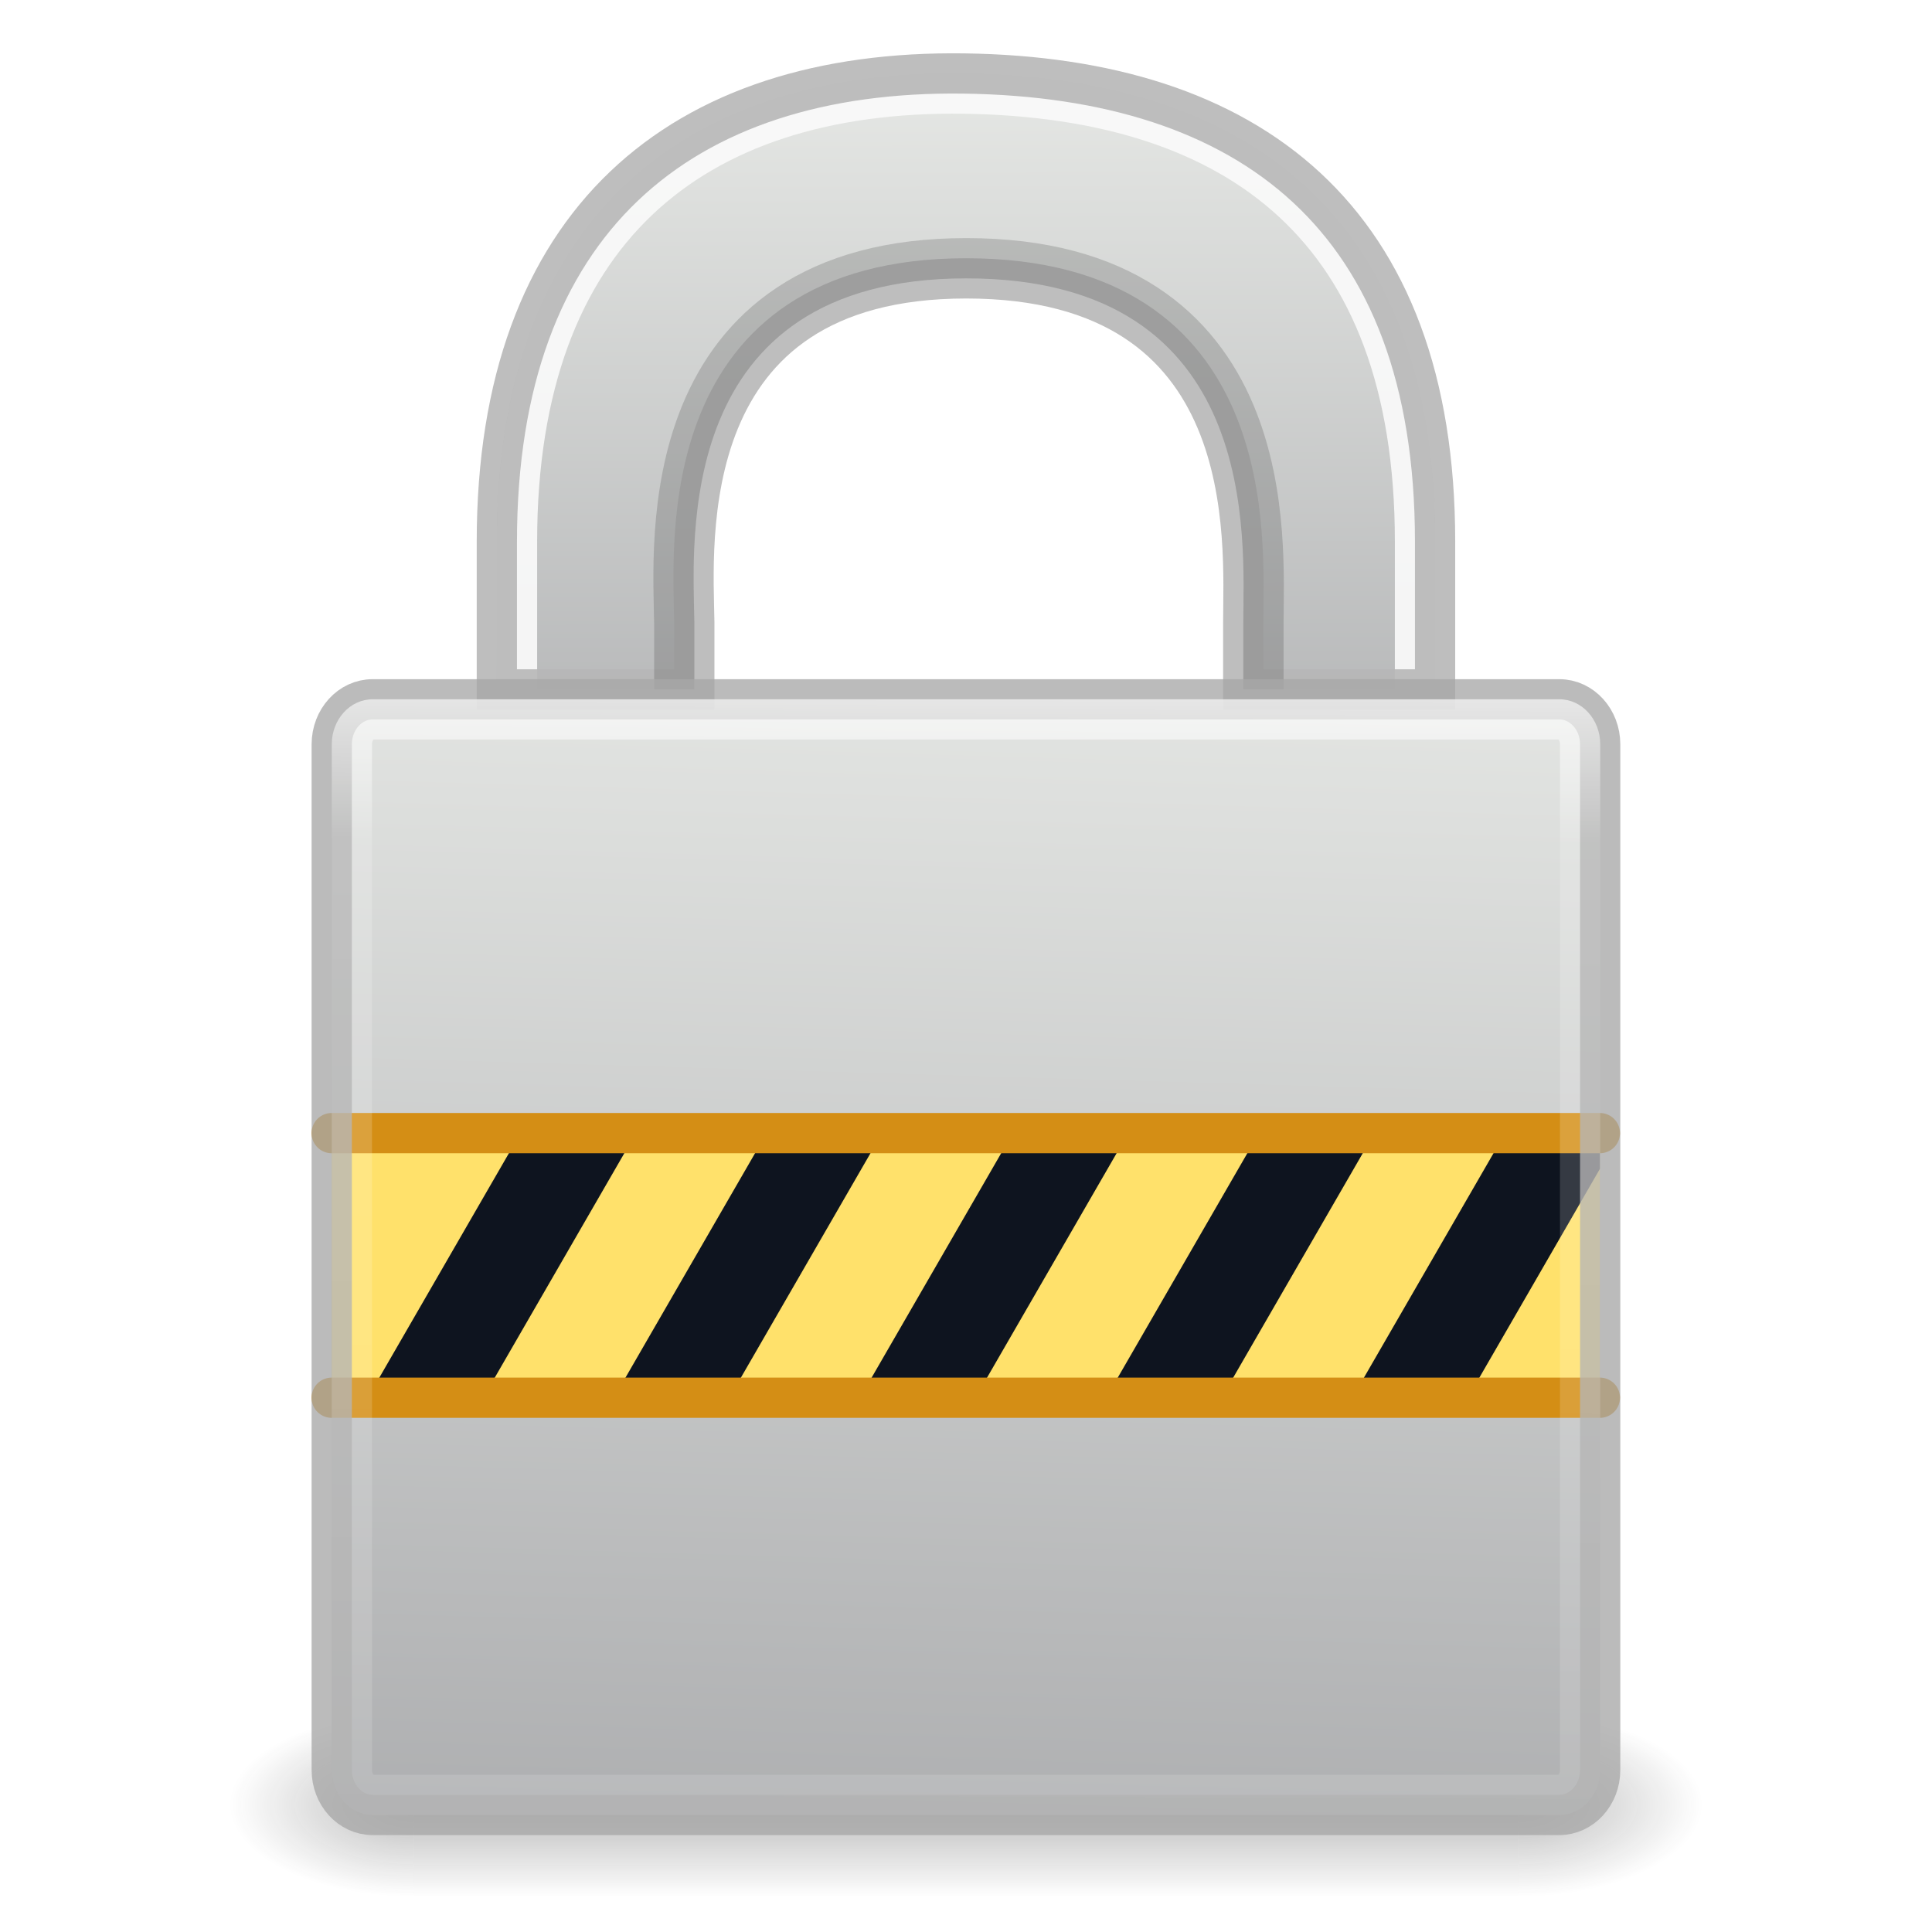
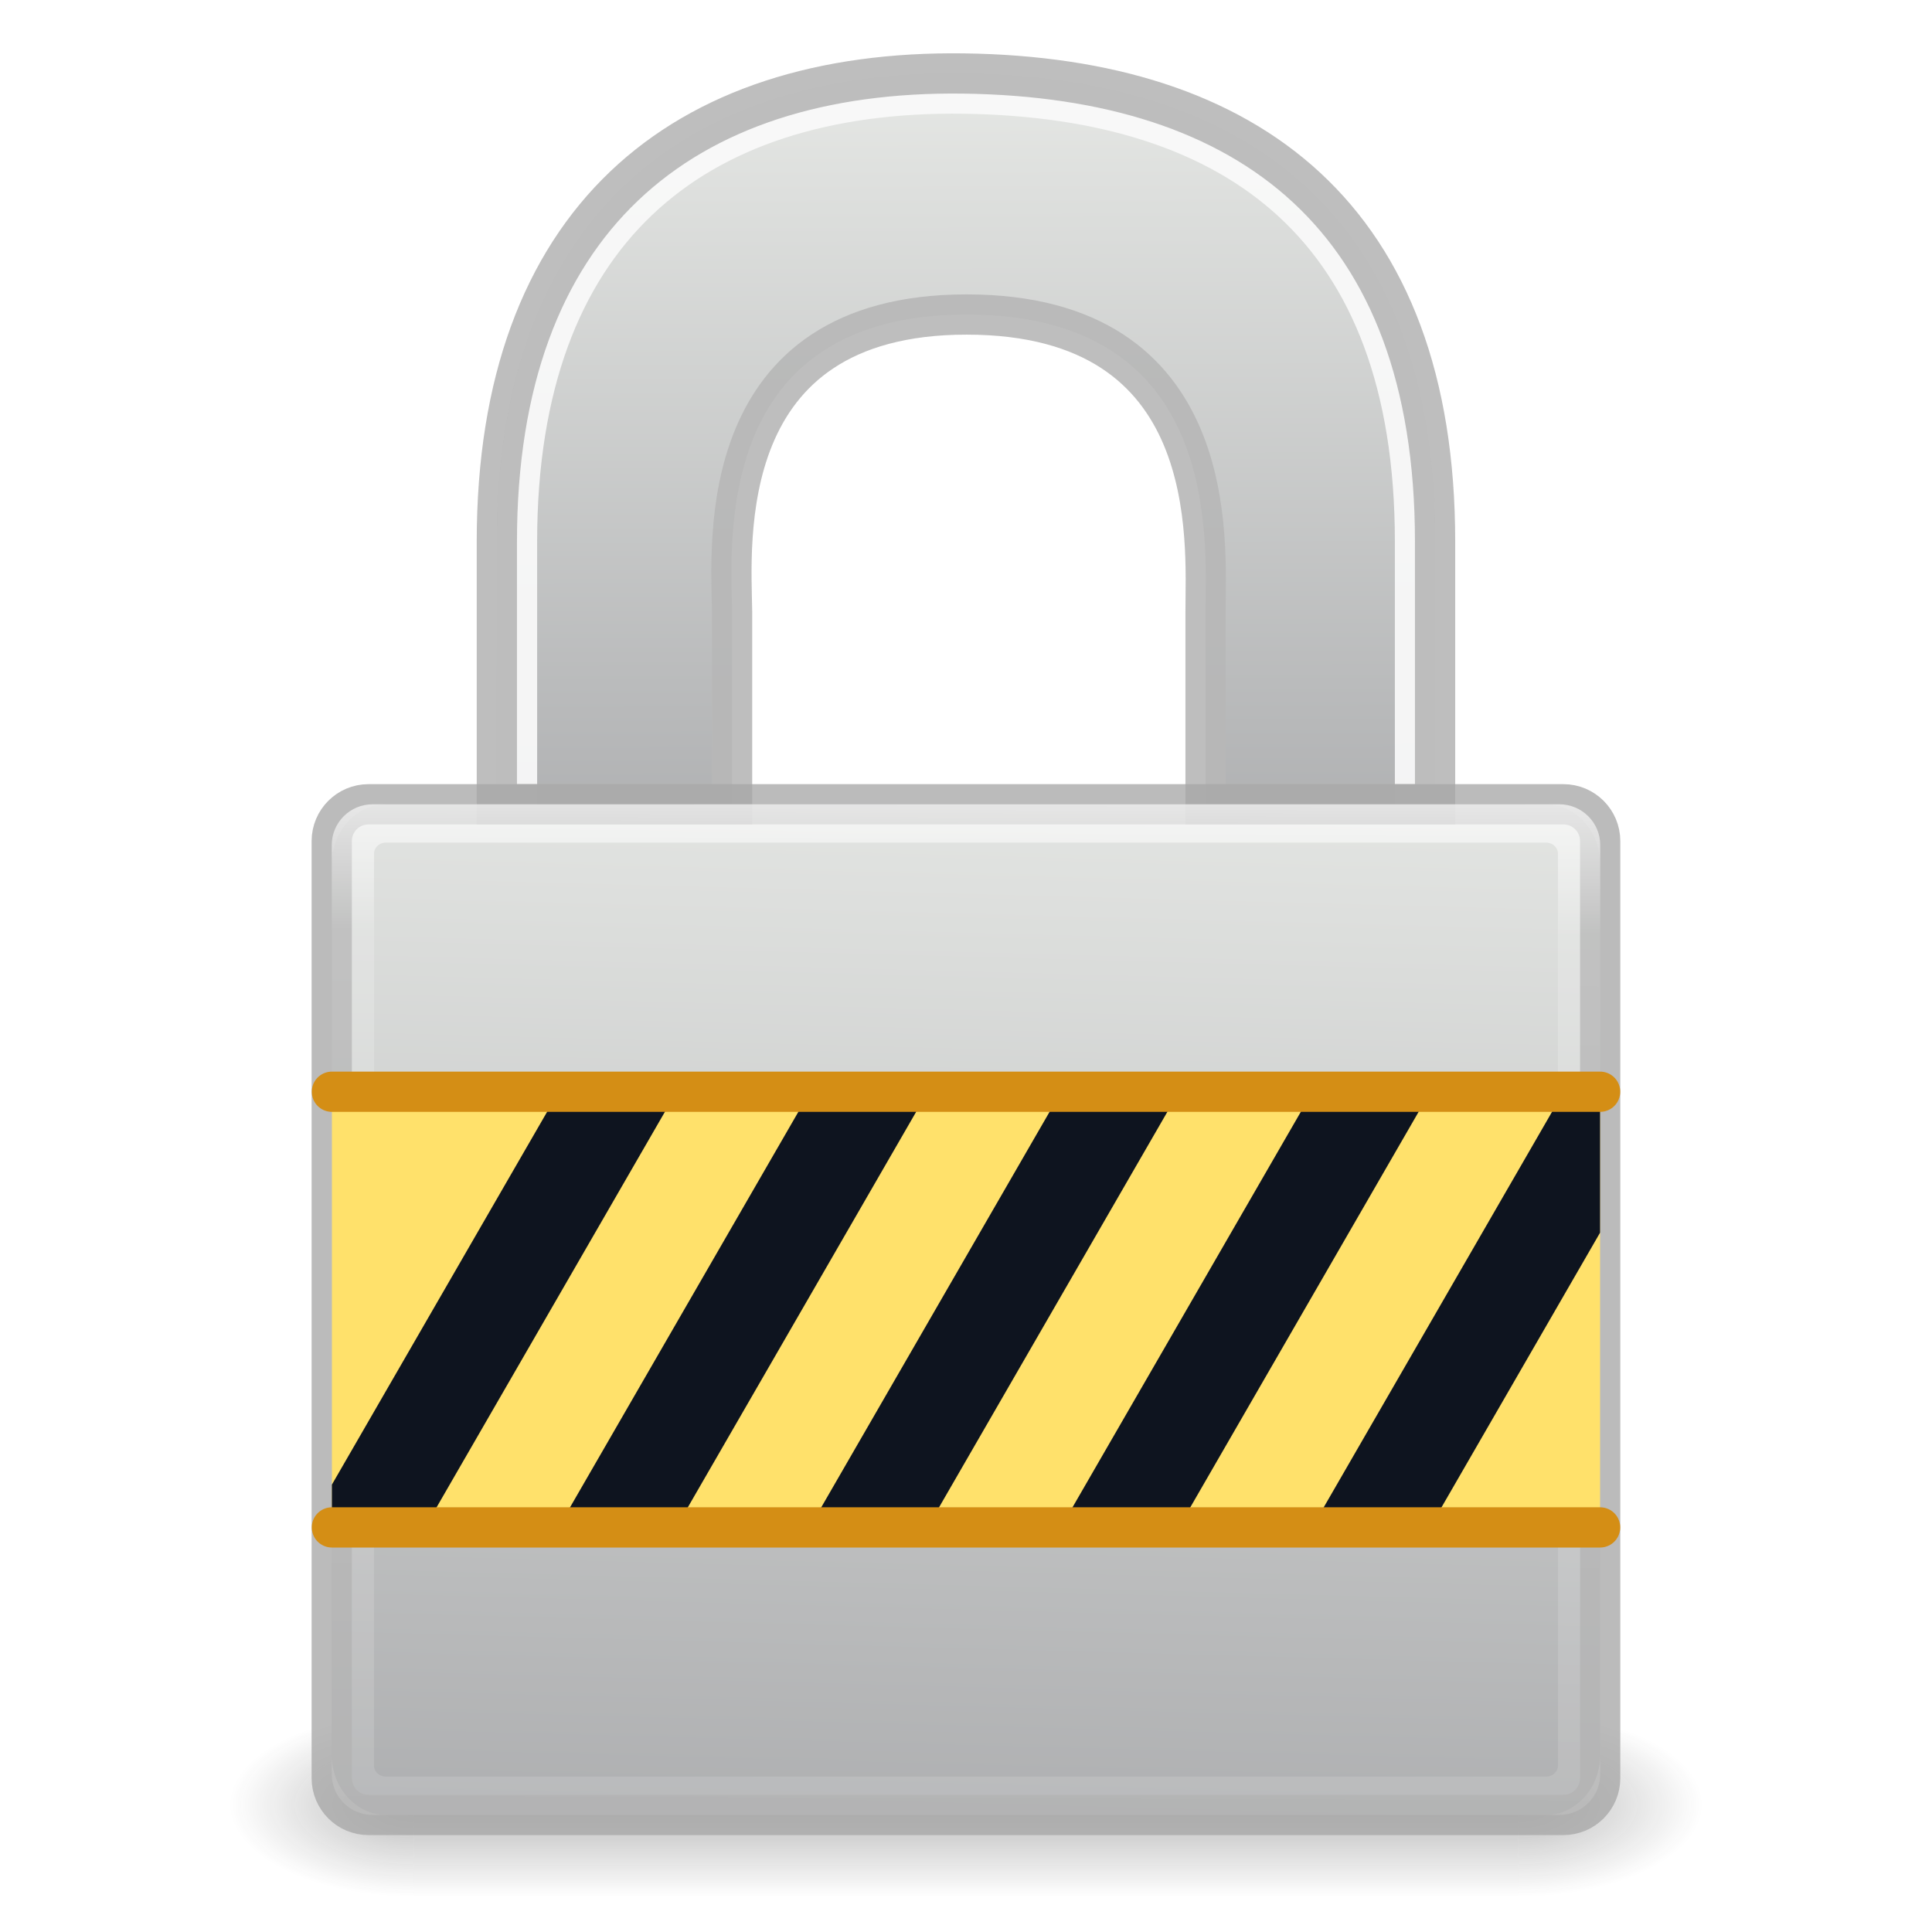
<svg xmlns="http://www.w3.org/2000/svg" xmlns:xlink="http://www.w3.org/1999/xlink" width="24" height="24" viewBox="0 0 24 24" version="1.1" id="SVGRoot">
  <defs id="defs3729">
    <linearGradient id="linearGradient1091">
      <stop offset="0" style="stop-color:#ffffff;stop-opacity:1" id="stop1083" />
      <stop offset="0.089" style="stop-color:#ffffff;stop-opacity:0.235" id="stop1085" />
      <stop offset="0.915" style="stop-color:#ffffff;stop-opacity:0.157" id="stop1087" />
      <stop offset="1" style="stop-color:#ffffff;stop-opacity:0.392" id="stop1089" />
    </linearGradient>
    <linearGradient id="linearGradient2127">
      <stop offset="0" style="stop-color:#eaece9;stop-opacity:1" id="stop2123" />
      <stop offset="1" style="stop-color:#abacae;stop-opacity:1" id="stop2125" />
    </linearGradient>
    <linearGradient id="linearGradient2081">
      <stop offset="0" style="stop-color:#ffffff;stop-opacity:1" id="stop2073" />
      <stop offset="0.107" style="stop-color:#ffffff;stop-opacity:0.235" id="stop2075" />
      <stop offset="0.932" style="stop-color:#ffffff;stop-opacity:0.157" id="stop2077" />
      <stop offset="1" style="stop-color:#ffffff;stop-opacity:0.392" id="stop2079" />
    </linearGradient>
    <linearGradient id="linearGradient2049">
      <stop offset="0" style="stop-color:#ffffff;stop-opacity:1" id="stop2041" />
      <stop offset="0.142" style="stop-color:#ffffff;stop-opacity:0.235" id="stop2043" />
      <stop offset="0.945" style="stop-color:#ffffff;stop-opacity:0.157" id="stop2045" />
      <stop offset="1" style="stop-color:#ffffff;stop-opacity:0.392" id="stop2047" />
    </linearGradient>
    <linearGradient id="linearGradient2005">
      <stop style="stop-color:#d4d4d4;stop-opacity:1;" offset="0" id="stop2001" />
      <stop style="stop-color:#fafafa;stop-opacity:1" offset="1" id="stop2003" />
    </linearGradient>
    <linearGradient id="linearGradient1442">
      <stop style="stop-color:#f8ffff;stop-opacity:1" offset="0" id="stop1438" />
      <stop style="stop-color:#fafafa;stop-opacity:1" offset="1" id="stop1440" />
    </linearGradient>
    <linearGradient id="linearGradient884">
      <stop style="stop-color:#36bebe;stop-opacity:1" offset="0" id="stop880" />
      <stop style="stop-color:#8cfcff;stop-opacity:1" offset="1" id="stop882" />
    </linearGradient>
    <filter style="color-interpolation-filters:sRGB" id="filter2385" x="-0.061" width="1.121" y="-1.914" height="4.828">
      <feGaussianBlur stdDeviation="1.209" id="feGaussianBlur2387" />
    </filter>
    <linearGradient xlink:href="#linearGradient884" id="linearGradient886" x1="7.894" y1="14.762" x2="7.841" y2="0.929" gradientUnits="userSpaceOnUse" gradientTransform="matrix(7.069583,0,0,7.069583,8.443331,-105.5567)" />
    <linearGradient xlink:href="#linearGradient1442" id="linearGradient1444" x1="24.049" y1="-21.021" x2="23.996" y2="5.098" gradientUnits="userSpaceOnUse" gradientTransform="matrix(2.131066,0,0,2.065559,13.85441,-34.62326)" />
    <linearGradient x1="76.523" y1="-9.023" x2="76.523" y2="3.451" id="linearGradient3149" xlink:href="#linearGradient4113" gradientUnits="userSpaceOnUse" gradientTransform="matrix(0.8955358,0,0,-0.8966327,-111.317,-44.54436)" />
    <linearGradient id="linearGradient4113">
      <stop id="stop4115" style="stop-color:#000000;stop-opacity:1" offset="0" />
      <stop id="stop4117" style="stop-color:#000000;stop-opacity:0" offset="1" />
    </linearGradient>
    <linearGradient x1="24" y1="5" x2="24" y2="43" id="linearGradient3159" xlink:href="#linearGradient3924-776" gradientUnits="userSpaceOnUse" gradientTransform="matrix(2.542396,0,0,2.542395,3.982518,-110.0175)" />
    <linearGradient id="linearGradient3924-776">
      <stop id="stop3124" style="stop-color:#ffffff;stop-opacity:1" offset="0" />
      <stop id="stop3126" style="stop-color:#ffffff;stop-opacity:0.235" offset="0.063" />
      <stop id="stop3128" style="stop-color:#ffffff;stop-opacity:0.157" offset="0.951" />
      <stop id="stop3130" style="stop-color:#ffffff;stop-opacity:0.392" offset="1" />
    </linearGradient>
    <radialGradient cx="6.73" cy="9.957" r="12.672" fx="6.2" fy="9.957" id="radialGradient3395" xlink:href="#linearGradient2867-449-88-871-390-598-476-591-434-148-57-177-8-3-3-6-4-8-8-8-5" gradientUnits="userSpaceOnUse" gradientTransform="matrix(0,25.08328,-30.79425,0,254.8159,-322.342)" />
    <linearGradient id="linearGradient2867-449-88-871-390-598-476-591-434-148-57-177-8-3-3-6-4-8-8-8-5">
      <stop id="stop3750-1-0-7-6-6-1-3-9-3" style="stop-color:#919caf;stop-opacity:1" offset="0" />
      <stop id="stop3752-3-7-4-0-32-8-923-0-7" style="stop-color:#68758e;stop-opacity:1" offset="0.262" />
      <stop id="stop3754-1-8-5-2-7-6-7-1-9" style="stop-color:#485a6c;stop-opacity:1" offset="0.705" />
      <stop id="stop3756-1-6-2-6-6-1-96-6-0" style="stop-color:#444c5c;stop-opacity:1" offset="1" />
    </linearGradient>
    <radialGradient cx="4.993" cy="43.5" r="2.5" fx="4.993" fy="43.5" id="radialGradient2455-1" xlink:href="#linearGradient3688-166-749-5" gradientUnits="userSpaceOnUse" gradientTransform="matrix(2.003784,0,0,1.4,27.98813,-17.4)" />
    <linearGradient id="linearGradient3688-166-749-5">
      <stop id="stop2883-0" style="stop-color:#181818;stop-opacity:1" offset="0" />
      <stop id="stop2885-5" style="stop-color:#181818;stop-opacity:0" offset="1" />
    </linearGradient>
    <radialGradient cx="4.993" cy="43.5" r="2.5" fx="4.993" fy="43.5" id="radialGradient2457-5" xlink:href="#linearGradient3688-166-749-5" gradientUnits="userSpaceOnUse" gradientTransform="matrix(2.003784,0,0,1.4,-20.01187,-104.4)" />
    <linearGradient x1="25.058" y1="47.028" x2="25.058" y2="39.999" id="linearGradient2459-7" xlink:href="#linearGradient3702-501-757-0" gradientUnits="userSpaceOnUse" />
    <linearGradient id="linearGradient3702-501-757-0">
      <stop id="stop2895-0" style="stop-color:#181818;stop-opacity:0" offset="0" />
      <stop id="stop2897-2" style="stop-color:#181818;stop-opacity:1" offset="0.5" />
      <stop id="stop2899-6" style="stop-color:#181818;stop-opacity:0" offset="1" />
    </linearGradient>
    <radialGradient cx="-4.029" cy="93.468" r="35.338" fx="-4.029" fy="93.468" id="radialGradient4377" xlink:href="#linearGradient4113" gradientUnits="userSpaceOnUse" gradientTransform="matrix(1.556392,0,0,0.1697883,70.27036,-14.8689)" />
    <linearGradient x1="8.643" y1="27.5" x2="23.3" y2="27.5" id="linearGradient3888-76" xlink:href="#linearGradient6057-35" gradientUnits="userSpaceOnUse" gradientTransform="matrix(-1.867169,0,0,1.500012,193.5339,-73.01307)" />
    <linearGradient id="linearGradient6057-35">
      <stop id="stop6059-0" style="stop-color:#ffffff;stop-opacity:1" offset="0" />
      <stop id="stop6061-4" style="stop-color:#ffffff;stop-opacity:0" offset="1" />
    </linearGradient>
    <linearGradient x1="8.643" y1="27.5" x2="23.3" y2="27.5" id="linearGradient3927-6" xlink:href="#linearGradient4113" gradientUnits="userSpaceOnUse" gradientTransform="matrix(-1.867169,0,0,1.500012,165.0446,-73.10499)" />
    <linearGradient x1="21.771" y1="14.871" x2="21.771" y2="27.925" id="linearGradient3059" xlink:href="#linearGradient5443" gradientUnits="userSpaceOnUse" gradientTransform="matrix(1.526316,0,0,1.428571,139.827,-54.47692)" />
    <linearGradient id="linearGradient5443">
      <stop id="stop5445" style="stop-color:#ffffff;stop-opacity:1" offset="0" />
      <stop id="stop5447" style="stop-color:#ffffff;stop-opacity:0.235" offset="0.033" />
      <stop id="stop5449" style="stop-color:#ffffff;stop-opacity:0.157" offset="0.986" />
      <stop id="stop5451" style="stop-color:#ffffff;stop-opacity:0.392" offset="1" />
    </linearGradient>
    <linearGradient x1="9" y1="29" x2="9" y2="14" id="linearGradient3062" xlink:href="#linearGradient6057-35" gradientUnits="userSpaceOnUse" gradientTransform="matrix(1.000008,0,0,1.400011,169.2483,-6.337521)" />
    <linearGradient x1="9" y1="29" x2="9" y2="14" id="linearGradient3065" xlink:href="#linearGradient6057-35" gradientUnits="userSpaceOnUse" gradientTransform="matrix(1.000008,0,0,1.400011,142.2481,-6.337521)" />
    <linearGradient x1="24" y1="29" x2="24" y2="14" id="linearGradient3068" xlink:href="#linearGradient5475" gradientUnits="userSpaceOnUse" gradientTransform="matrix(1.333333,0,0,1.400011,144.9147,-53.86295)" />
    <linearGradient id="linearGradient5475">
      <stop id="stop5477" style="stop-color:#d88f22;stop-opacity:1" offset="0" />
      <stop id="stop5479" style="stop-color:#d88f22;stop-opacity:0" offset="1" />
    </linearGradient>
    <linearGradient x1="9" y1="29" x2="9" y2="14" id="linearGradient3071" xlink:href="#linearGradient5475" gradientUnits="userSpaceOnUse" gradientTransform="matrix(1.333333,0,0,1.400011,140.9148,-53.86295)" />
    <radialGradient cx="16.824" cy="11.368" r="10.5" fx="16.777" fy="11.597" id="radialGradient3074" xlink:href="#linearGradient5409" gradientUnits="userSpaceOnUse" gradientTransform="matrix(0,2.22619,-3.210056,0,200.7402,-70.1533)" />
    <linearGradient id="linearGradient5409">
      <stop id="stop5411" style="stop-color:#f2e0c4;stop-opacity:1" offset="0" />
      <stop id="stop5559" style="stop-color:#e5af5b;stop-opacity:1" offset="0.765" />
      <stop id="stop5413" style="stop-color:#af6900;stop-opacity:1" offset="1" />
    </linearGradient>
    <linearGradient x1="25.058" y1="47.028" x2="25.058" y2="39.999" id="linearGradient3087" xlink:href="#linearGradient3702-501-757-0" gradientUnits="userSpaceOnUse" gradientTransform="matrix(0.4901469,0,0,0.3267645,0.2364739,112.2046)" />
    <radialGradient cx="4.993" cy="43.5" r="2.5" fx="4.993" fy="43.5" id="radialGradient3090" xlink:href="#linearGradient3688-166-749-5" gradientUnits="userSpaceOnUse" gradientTransform="matrix(0.916672,0,0,0.4574704,-9.718075,-146.3188)" />
    <radialGradient cx="4.993" cy="43.5" r="2.5" fx="4.993" fy="43.5" id="radialGradient3093" xlink:href="#linearGradient3688-166-749-5" gradientUnits="userSpaceOnUse" gradientTransform="matrix(0.916672,0,0,0.4574704,14.28192,106.5189)" />
    <radialGradient cx="18.031" cy="6.281" r="3.182" fx="18.031" fy="6.281" id="radialGradient3328" xlink:href="#linearGradient6057-35" gradientUnits="userSpaceOnUse" gradientTransform="matrix(0.9605048,0,0,0.9968005,140.6021,-58.40987)" />
    <linearGradient x1="32.128" y1="13.789" x2="35.021" y2="13.789" id="linearGradient3326" xlink:href="#linearGradient4113" gradientUnits="userSpaceOnUse" gradientTransform="matrix(-0.8563683,0,0,0.9968005,185.2485,-57.25031)" />
    <linearGradient x1="35.005" y1="14.85" x2="33.004" y2="14.85" id="linearGradient3324" xlink:href="#linearGradient4113" gradientUnits="userSpaceOnUse" gradientTransform="matrix(0.8563683,0,0,0.9968005,145.0769,-57.25031)" />
    <linearGradient id="linearGradient10591-4">
      <stop id="stop10593-3" style="stop-color:#cad0c6;stop-opacity:1" offset="0" />
      <stop id="stop10599-8" style="stop-color:#eaece9;stop-opacity:1" offset="0.5" />
      <stop id="stop10595-4" style="stop-color:#c5cbc0;stop-opacity:1" offset="1" />
    </linearGradient>
    <linearGradient x1="24.46" y1="3.489" x2="24.499" y2="25.013" id="linearGradient4076" xlink:href="#linearGradient2127" gradientUnits="userSpaceOnUse" gradientTransform="matrix(0.4339239,0,0,0.5050812,1.55541,102.4302)" />
-     <clipPath clipPathUnits="userSpaceOnUse" id="clipPath1029">
-       <path d="M 35.382,60.546 V 41.345 c 0,-19.52 11.203,-28.794 28.511,-28.55 17.402,0.244 28.724,8.8 28.724,28.55 V 61.166 H 80.918 V 46.306 c 0,-4.961 1.211,-21.013 -16.902,-21.013 -17.964,0 -16.655,16.151 -16.586,20.993 v 14.344 z" id="path1031" style="fill:url(#linearGradient1033);fill-opacity:1;fill-rule:evenodd;stroke:none;stroke-width:1.887" />
-     </clipPath>
-     <linearGradient xlink:href="#linearGradient2127" id="linearGradient1033" gradientUnits="userSpaceOnUse" gradientTransform="matrix(2.130891,0,0,2.480326,12.70926,0.6024229)" x1="24.46" y1="3.489" x2="24.499" y2="25.013" />
    <clipPath clipPathUnits="userSpaceOnUse" id="clipPath1067">
      <path style="fill:url(#linearGradient1071);fill-opacity:1;fill-rule:evenodd;stroke:none;stroke-width:1.887" id="path1069" d="M 49.03,58.355 V 43.792 c 0,-14.805 8.497,-21.839 21.624,-21.654 13.199,0.185 21.786,6.674 21.786,21.654 V 58.825 h -8.874 V 47.554 c 0,-3.762 0.919,-15.937 -12.819,-15.937 -13.625,0 -12.632,12.25 -12.579,15.922 v 10.879 z" />
    </clipPath>
    <linearGradient xlink:href="#linearGradient10591-4" id="linearGradient1071" gradientUnits="userSpaceOnUse" gradientTransform="matrix(1.616161,0,0,1.881188,31.83369,12.89111)" x1="10.651" y1="2.914" x2="27.192" y2="17.47" />
    <clipPath clipPathUnits="userSpaceOnUse" id="clipPath1095">
      <rect y="83.204" x="19.636" height="29.74" width="88.727" id="rect1097" style="opacity:1;fill:#555761;fill-opacity:1;stroke:none;stroke-width:0.9;stroke-miterlimit:4;stroke-dasharray:none;stroke-opacity:1" />
    </clipPath>
    <clipPath clipPathUnits="userSpaceOnUse" id="clipPath1103">
      <rect style="color:#000000;display:inline;overflow:visible;visibility:visible;fill:url(#linearGradient1107);fill-opacity:1;fill-rule:nonzero;stroke:none;stroke-width:1.978px;marker:none;enable-background:accumulate" id="rect1105" y="56.965" x="41.481" ry="2.074" rx="1.887" height="45.625" width="58.504" />
    </clipPath>
    <linearGradient xlink:href="#linearGradient2005" id="linearGradient1107" gradientUnits="userSpaceOnUse" gradientTransform="matrix(1.887226,0,0,1.887226,-239.2402,126.6754)" x1="164.561" y1="-12.913" x2="165.123" y2="-60.975" />
-     <linearGradient xlink:href="#linearGradient2127" id="linearGradient997" x1="64.515" y1="33.533" x2="61.716" y2="128" gradientUnits="userSpaceOnUse" gradientTransform="matrix(0.1795265,0,0,0.1795265,0.5103053,104.5831)" />
+     <linearGradient xlink:href="#linearGradient2127" id="linearGradient997" x1="64.515" y1="33.533" x2="61.716" y2="128" gradientUnits="userSpaceOnUse" gradientTransform="matrix(0.1795265,0,0,0.162628,0.5103053,106.6504)" />
    <linearGradient xlink:href="#linearGradient2049" id="linearGradient1007" x1="63.239" y1="42.863" x2="62.885" y2="128" gradientUnits="userSpaceOnUse" />
    <clipPath clipPathUnits="userSpaceOnUse" id="clipPath1198">
      <rect width="87.771" height="77.199" rx="2.831" ry="3.111" x="20.114" y="45.138" id="rect1200" style="color:#000000;display:inline;overflow:visible;visibility:visible;fill:url(#linearGradient1202);fill-opacity:1;fill-rule:nonzero;stroke:none;stroke-width:1;stroke-miterlimit:4;stroke-dasharray:none;stroke-opacity:0.774;marker:none;enable-background:accumulate" />
    </clipPath>
    <linearGradient xlink:href="#linearGradient2127" id="linearGradient1202" gradientUnits="userSpaceOnUse" x1="64.515" y1="33.533" x2="61.716" y2="128" />
-     <clipPath clipPathUnits="userSpaceOnUse" id="clipPath1214">
-       <rect y="-24.826" x="211.839" height="6.461" width="30.965" id="rect1216" style="opacity:1;fill:#ffe16b;fill-opacity:1;fill-rule:evenodd;stroke:none;stroke-width:0.983;stroke-linecap:round;stroke-linejoin:round;stroke-miterlimit:4;stroke-dasharray:none;stroke-dashoffset:0;stroke-opacity:0.514;paint-order:markers fill stroke" />
+     <clipPath clipPathUnits="userSpaceOnUse" id="clipPath1051">
+       <rect y="108.641" x="30.057" height="10.823" width="31.506" id="rect1053" style="opacity:1;fill:#ffe16b;fill-opacity:1;fill-rule:evenodd;stroke:none;stroke-width:0.983;stroke-linecap:round;stroke-linejoin:round;stroke-miterlimit:4;stroke-dasharray:none;stroke-dashoffset:0;stroke-opacity:0.514;paint-order:markers fill stroke" />
    </clipPath>
  </defs>
  <g id="layer1" transform="translate(0,8)" style="display:none">
    <path d="m 119,1.001 a 55,6 0 0 1 -110,0 55,6 0 1 1 110,0 z" id="path3041" style="color:#000000;display:inline;overflow:visible;visibility:visible;opacity:0.2;fill:url(#radialGradient4377);fill-opacity:1;fill-rule:nonzero;stroke:none;stroke-width:1;marker:none;enable-background:accumulate" />
    <g transform="matrix(2.699999,0,0,0.5555561,1.199999,-23.11112)" id="g2036" style="display:inline">
      <g transform="matrix(1.052632,0,0,1.285713,-1.263158,-13.42854)" id="g3712" style="opacity:0.4">
        <rect width="5" height="7" x="38" y="40" id="rect2801" style="fill:url(#radialGradient2455-1);fill-opacity:1;stroke:none" />
        <rect width="5" height="7" x="-10" y="-47" transform="scale(-1)" id="rect3696" style="fill:url(#radialGradient2457-5);fill-opacity:1;stroke:none" />
        <rect width="28" height="7" x="10" y="40" id="rect3700" style="fill:url(#linearGradient2459-7);fill-opacity:1;stroke:none" />
      </g>
    </g>
    <path id="rect2099" style="opacity:0.417;fill:#53676c;fill-opacity:1;stroke-width:0.448;filter:url(#filter2385)" d="m 4.176,18.059 c -2.881,0 -5.201,0.34 -5.201,0.76 0,0.42 2.32,0.758 5.201,0.758 H 41.605 c 2.881,0 5.201,-0.338 5.201,-0.758 0,-0.42 -2.32,-0.76 -5.201,-0.76 z" transform="matrix(2.0335,0,0,1.726513,14.13806,-32.25829)" />
    <path id="rect3747" style="opacity:1;fill:url(#linearGradient886);fill-opacity:1;stroke:#347d7d;stroke-width:2.632;stroke-linecap:round;stroke-linejoin:round;stroke-miterlimit:4;stroke-dasharray:none;stroke-opacity:0.353" d="m 18.344,-97.684 c -1.124,0 -2.029,0.917 -2.029,2.057 v 93.255 c 0,1.139 0.905,2.057 2.029,2.057 H 111.656 c 1.124,0 2.029,-0.917 2.029,-2.057 V -95.628 c 0,-1.139 -0.905,-2.057 -2.029,-2.057 z" />
    <g style="display:inline" id="g3532-1" transform="matrix(1.123442,0,-0.7136519,1.260733,157.0523,-7.731172)" />
    <g style="display:inline;fill:#fce94f;stroke:none" id="g3557-05" transform="matrix(1.123442,0,-0.7136519,1.260733,157.0523,-7.731172)" />
    <g id="layer10" style="display:inline" transform="matrix(1.142857,0,0,1.142857,-543.4921,502.675)" />
    <g id="layer13" style="display:inline" transform="matrix(1.142857,0,0,1.142857,-543.4921,502.675)" />
    <g id="layer14" transform="matrix(1.142857,0,0,1.142857,-543.4921,502.675)" />
    <g id="layer15" style="display:inline" transform="matrix(1.142857,0,0,1.142857,-543.4921,502.675)" />
    <g id="g71291" style="display:inline" transform="matrix(1.142857,0,0,1.142857,-543.4921,502.675)" />
    <g id="g4953" style="display:inline" transform="matrix(1.142857,0,0,1.142857,-543.4921,502.675)" />
    <g id="layer12" style="display:inline" transform="matrix(1.142857,0,0,1.142857,-543.4921,502.675)" />
    <g style="display:inline;fill:#3a4351;fill-opacity:1" id="g3532-1-2" transform="matrix(1.123442,0,-0.7136519,1.260733,157.0523,-7.731171)" />
    <g style="display:inline;fill:#3a4351;fill-opacity:1;stroke:none" id="g3557-05-9" transform="matrix(1.123442,0,-0.7136519,1.260733,157.0523,-7.731171)" />
    <g id="layer10-2" style="display:inline;fill:#3a4351;fill-opacity:1" transform="matrix(1.142857,0,0,1.142857,-543.4921,502.675)" />
    <g id="layer13-5" style="display:inline;fill:#3a4351;fill-opacity:1" transform="matrix(1.142857,0,0,1.142857,-543.4921,502.675)" />
    <g style="fill:#3a4351;fill-opacity:1" id="layer14-4" transform="matrix(1.142857,0,0,1.142857,-543.4921,502.675)" />
    <g id="layer15-3" style="display:inline;fill:#3a4351;fill-opacity:1" transform="matrix(1.142857,0,0,1.142857,-543.4921,502.675)" />
    <g id="g71291-8" style="display:inline;fill:#3a4351;fill-opacity:1" transform="matrix(1.142857,0,0,1.142857,-543.4921,502.675)" />
    <g id="g4953-4" style="display:inline;fill:#3a4351;fill-opacity:1" transform="matrix(1.142857,0,0,1.142857,-543.4921,502.675)" />
    <g id="layer12-6" style="display:inline;fill:#3a4351;fill-opacity:1" transform="matrix(1.142857,0,0,1.142857,-543.4921,502.675)" />
    <path style="color:#000000;display:inline;overflow:visible;visibility:visible;opacity:0.15;fill:#000000;fill-opacity:1;fill-rule:nonzero;stroke:#000000;stroke-width:2.057;stroke-opacity:0.533;marker:none;enable-background:accumulate" id="rect2822-6" d="m 65,-74.652 c -8.853,0 -15.981,5.763 -15.981,12.854 v 6.13 c -4.427,0 -7.991,2.822 -7.991,6.328 v 18.984 c 0,3.506 3.564,6.328 7.991,6.328 h 31.962 c 4.427,0 7.991,-2.822 7.991,-6.328 V -49.34 c 0,-3.506 -3.564,-6.328 -7.991,-6.328 v -6.13 c 0,-7.09 -7.128,-12.854 -15.981,-12.854 z m 0,6.328 c 4.427,0 7.991,2.799 7.991,6.328 v 6.328 H 57.009 v -6.328 c 0,-3.529 3.564,-6.328 7.991,-6.328 z" />
    <path style="color:#000000;display:inline;overflow:visible;visibility:visible;opacity:0.15;fill:#000000;fill-opacity:1;fill-rule:nonzero;stroke:none;stroke-width:2.147;stroke-opacity:0.533;marker:none;enable-background:accumulate" id="rect2822-6-9" d="m 65,-75.676 c -8.658,0 -15.628,5.644 -15.628,12.587 v 6.003 c -4.329,0 -7.814,2.764 -7.814,6.197 v 18.59 c 0,3.433 3.485,6.197 7.814,6.197 h 31.256 c 4.329,0 7.814,-2.764 7.814,-6.197 v -18.59 c 0,-3.433 -3.485,-6.197 -7.814,-6.197 v -6.003 c 0,-6.943 -6.97,-12.587 -15.628,-12.587 z m 0,6.197 c 4.329,0 7.814,2.741 7.814,6.197 v 6.197 H 57.186 v -6.197 c 0,-3.456 3.485,-6.197 7.814,-6.197 z" />
    <path style="color:#000000;display:inline;overflow:visible;visibility:visible;fill:url(#linearGradient1444);fill-opacity:1;fill-rule:nonzero;stroke:none;stroke-width:2.147;marker:none;enable-background:accumulate" id="rect2822" d="m 65,-78 c -8.658,0 -15.628,5.644 -15.628,12.587 v 6.003 c -4.329,0 -7.814,2.764 -7.814,6.197 v 18.59 c 0,3.433 3.485,6.197 7.814,6.197 h 31.256 c 4.329,0 7.814,-2.764 7.814,-6.197 v -18.59 c 0,-3.433 -3.485,-6.197 -7.814,-6.197 v -6.003 C 80.628,-72.356 73.658,-78 65,-78 Z m 0,6.197 c 4.329,0 7.814,2.741 7.814,6.197 v 6.197 H 57.186 v -6.197 c 0,-3.456 3.485,-6.197 7.814,-6.197 z" />
    <g id="layer10-9" style="display:inline" transform="translate(-330.0812,574.547)" />
    <g id="layer13-6" style="display:inline" transform="translate(-330.0812,574.547)" />
    <g id="layer14-1" transform="translate(-330.0812,574.547)" />
    <g id="layer15-0" style="display:inline" transform="translate(-330.0812,574.547)" />
    <g id="g71291-3" style="display:inline" transform="translate(-330.0812,574.547)" />
    <g id="g4953-7" style="display:inline" transform="translate(-330.0812,574.547)" />
    <g id="layer12-65" style="display:inline" transform="translate(-330.0812,574.547)" />
    <rect width="94.069" height="94.069" rx="2.473" ry="2.274" x="17.966" y="-96.034" id="rect6741-7" style="opacity:0.3;fill:none;stroke:url(#linearGradient3159);stroke-width:0.931;stroke-linecap:round;stroke-linejoin:round;stroke-miterlimit:4;stroke-dasharray:none;stroke-dashoffset:0;stroke-opacity:1" />
  </g>
  <g id="layer3" style="display:none" transform="translate(0,-104)">
-     <rect style="opacity:0.354;fill:#919191;fill-opacity:1;fill-rule:evenodd;stroke:none;stroke-width:1;stroke-linecap:round;stroke-linejoin:round;stroke-miterlimit:4;stroke-dasharray:none;stroke-dashoffset:0;stroke-opacity:0.608;paint-order:markers fill stroke" id="rect2119" width="24" height="24" x="0" y="104" rx="0.354" ry="0.389" />
+     <rect style="opacity:0.354;fill:#919191;fill-opacity:1;fill-rule:evenodd;stroke:none;stroke-width:1;stroke-linecap:round;stroke-linejoin:round;stroke-miterlimit:4;stroke-dasharray:none;stroke-dashoffset:0;stroke-opacity:0.608;paint-order:markers fill stroke" id="rect2119" width="24" height="24" x="0" y="104" rx="0.472" ry="0.518" />
  </g>
  <g id="layer2" transform="translate(0,-104)">
    <rect style="opacity:0.3;fill:url(#radialGradient3093);fill-opacity:1;stroke:none;stroke-width:1.887" id="rect2801-9" y="125.275" x="18.862" height="2.287" width="2.287" />
    <rect style="opacity:0.3;fill:url(#radialGradient3090);fill-opacity:1;stroke:none;stroke-width:1.887" id="rect3696-3" transform="scale(-1)" y="-127.562" x="-5.138" height="2.287" width="2.287" />
    <rect style="opacity:0.3;fill:url(#linearGradient3087);fill-opacity:1;stroke:none;stroke-width:1.887" id="rect3700-3" y="125.275" x="5.138" height="2.287" width="13.724" />
-     <rect style="color:#000000;display:inline;overflow:visible;visibility:visible;fill:url(#linearGradient997);fill-opacity:1;fill-rule:nonzero;stroke:none;stroke-width:1;stroke-miterlimit:4;stroke-dasharray:none;stroke-opacity:0.774;marker:none;enable-background:accumulate" id="rect989" y="112.687" x="4.121" ry="0.559" rx="0.508" height="13.859" width="15.757" />
-     <path style="fill:url(#linearGradient4076);fill-opacity:1;fill-rule:evenodd;stroke:none;stroke-width:1.887" id="path2086-6" d="m 6.172,112.564 v -1.837 c 0,-3.975 2.281,-5.863 5.806,-5.814 3.544,0.05 5.849,1.792 5.849,5.814 v 1.837 h -2.383 v -0.827 c 0,-1.01 0.247,-4.279 -3.442,-4.279 -3.658,0 -3.392,3.289 -3.377,4.275 v 0.831 z" />
-     <path d="m 49.03,50.634 v -6.842 c 0,-14.805 8.497,-21.839 21.624,-21.654 13.199,0.185 21.786,6.674 21.786,21.654 v 6.842" id="path2063" style="fill:none;fill-opacity:1;fill-rule:evenodd;stroke:#fafafa;stroke-width:3.725;stroke-miterlimit:4;stroke-dasharray:none;stroke-opacity:0.924" mask="none" transform="matrix(0.2684906,0,0,0.2684906,-6.991635,98.96906)" clip-path="url(#clipPath1067)" />
-     <path d="m 6.172,112.564 v -1.837 c 0,-3.975 2.281,-5.863 5.806,-5.814 3.544,0.05 5.849,1.792 5.849,5.814 v 1.837 h -2.383 v -0.827 c 0,-1.01 0.247,-4.279 -3.442,-4.279 -3.658,0 -3.392,3.289 -3.377,4.275 v 0.831 z" id="path2093" style="fill:none;fill-opacity:1;fill-rule:evenodd;stroke:#b7b7b7;stroke-width:0.5;stroke-miterlimit:4;stroke-dasharray:none;stroke-opacity:0.899" />
-     <path style="fill:none;fill-opacity:1;fill-rule:evenodd;stroke:#282828;stroke-width:4.911;stroke-miterlimit:4;stroke-dasharray:none;stroke-opacity:0.188" id="path1023" d="m 80.918,50.366 v -4.061 c 0,-4.961 1.211,-21.013 -16.902,-21.013 -17.964,0 -16.655,16.151 -16.586,20.993 v 4.08" clip-path="url(#clipPath1029)" transform="matrix(0.203635,0,0,0.203635,-1.03264,102.3075)" />
-     <rect style="opacity:1;fill:#ffe16b;fill-opacity:1;fill-rule:evenodd;stroke:none;stroke-width:0.983;stroke-linecap:round;stroke-linejoin:round;stroke-miterlimit:4;stroke-dasharray:none;stroke-dashoffset:0;stroke-opacity:0.514;paint-order:markers fill stroke" id="rect1061" width="15.754" height="3.287" x="4.12" y="118.076" />
-     <g id="g1955" mask="none" transform="matrix(0.5087654,0,0,0.5087654,-103.6559,130.707)" style="stroke-width:3.713" clip-path="url(#clipPath1214)">
-       <path id="path1945" style="opacity:1;fill:#0e141f;fill-opacity:1;fill-rule:evenodd;stroke:none;stroke-width:0.963;stroke-linecap:round;stroke-linejoin:round;stroke-miterlimit:4;stroke-dasharray:none;stroke-dashoffset:0;stroke-opacity:0.514;paint-order:markers fill stroke" d="m 210.563,-14.632 c 0,0 7.723,-13.376 7.723,-13.376 0,0 2.114,1.22 2.114,1.22 0,0 -7.723,13.376 -7.723,13.376 0,0 -2.114,-1.22 -2.114,-1.22" />
-       <path id="path1947" style="opacity:1;fill:#0e141f;fill-opacity:1;fill-rule:evenodd;stroke:none;stroke-width:0.963;stroke-linecap:round;stroke-linejoin:round;stroke-miterlimit:4;stroke-dasharray:none;stroke-dashoffset:0;stroke-opacity:0.514;paint-order:markers fill stroke" d="m 216.573,-14.632 c 0,0 7.723,-13.376 7.723,-13.376 0,0 2.114,1.22 2.114,1.22 0,0 -7.723,13.376 -7.723,13.376 0,0 -2.114,-1.22 -2.114,-1.22" />
-       <path id="path1949" style="opacity:1;fill:#0e141f;fill-opacity:1;fill-rule:evenodd;stroke:none;stroke-width:0.963;stroke-linecap:round;stroke-linejoin:round;stroke-miterlimit:4;stroke-dasharray:none;stroke-dashoffset:0;stroke-opacity:0.514;paint-order:markers fill stroke" d="m 222.583,-14.632 c 0,0 7.723,-13.376 7.723,-13.376 0,0 2.114,1.22 2.114,1.22 0,0 -7.723,13.376 -7.723,13.376 0,0 -2.114,-1.22 -2.114,-1.22" />
-       <path id="path1951" style="opacity:1;fill:#0e141f;fill-opacity:1;fill-rule:evenodd;stroke:none;stroke-width:0.963;stroke-linecap:round;stroke-linejoin:round;stroke-miterlimit:4;stroke-dasharray:none;stroke-dashoffset:0;stroke-opacity:0.514;paint-order:markers fill stroke" d="m 228.593,-14.632 c 0,0 7.723,-13.376 7.723,-13.376 0,0 2.114,1.22 2.114,1.22 0,0 -7.723,13.376 -7.723,13.376 0,0 -2.114,-1.22 -2.114,-1.22" />
-       <path id="path1953" style="opacity:1;fill:#0e141f;fill-opacity:1;fill-rule:evenodd;stroke:none;stroke-width:0.963;stroke-linecap:round;stroke-linejoin:round;stroke-miterlimit:4;stroke-dasharray:none;stroke-dashoffset:0;stroke-opacity:0.514;paint-order:markers fill stroke" d="m 234.604,-14.632 c 0,0 7.723,-13.376 7.723,-13.376 0,0 2.114,1.22 2.114,1.22 0,0 -7.723,13.376 -7.723,13.376 0,0 -2.114,-1.22 -2.114,-1.22" />
+     <rect style="color:#000000;display:inline;overflow:visible;visibility:visible;fill:url(#linearGradient997);fill-opacity:1;fill-rule:nonzero;stroke:none;stroke-width:1;stroke-miterlimit:4;stroke-dasharray:none;stroke-opacity:0.774;marker:none;enable-background:accumulate" id="rect989" y="113.991" x="4.121" ry="0.745" rx="0.678" height="12.555" width="15.757" />
+     <path style="fill:url(#linearGradient4076);fill-opacity:1;fill-rule:evenodd;stroke:none;stroke-width:1.887" id="path2086-6" d="m 6.172,113.991 v -3.264 c 0,-3.975 2.281,-5.863 5.806,-5.814 3.544,0.05 5.849,1.792 5.849,5.814 v 3.264 h -2.851 v -2.393 c 0,-0.871 0.213,-3.691 -2.969,-3.691 -3.155,0 -2.925,2.837 -2.913,3.687 v 2.397 z" />
+     <path d="M 49.03,55.95 V 43.792 c 0,-14.805 8.497,-21.839 21.624,-21.654 13.199,0.185 21.786,6.674 21.786,21.654 v 12.158" id="path2063" style="fill:none;fill-opacity:1;fill-rule:evenodd;stroke:#fafafa;stroke-width:3.725;stroke-miterlimit:4;stroke-dasharray:none;stroke-opacity:0.924" mask="none" transform="matrix(0.2684906,0,0,0.2684906,-6.991635,98.96907)" clip-path="url(#clipPath1067)" />
+     <path d="m 6.172,113.991 v -3.264 c 0,-3.975 2.281,-5.863 5.806,-5.814 3.544,0.05 5.849,1.792 5.849,5.814 v 3.264 h -2.851 v -2.393 c 0,-0.871 0.213,-3.691 -2.969,-3.691 -3.155,0 -2.925,2.837 -2.913,3.687 v 2.397 z" id="path2093" style="fill:none;fill-opacity:1;fill-rule:evenodd;stroke:#b7b7b7;stroke-width:0.5;stroke-miterlimit:4;stroke-dasharray:none;stroke-opacity:0.899" />
+     <rect width="15.757" height="12.555" rx="0.457" ry="0.457" x="4.121" y="113.991" id="rect2061" style="color:#000000;display:inline;overflow:visible;visibility:visible;fill:none;fill-opacity:1;fill-rule:nonzero;stroke:#a8a8a8;stroke-width:0.5;stroke-miterlimit:4;stroke-dasharray:none;stroke-opacity:0.774;marker:none;enable-background:accumulate" />
+     <rect style="color:#000000;display:inline;overflow:visible;visibility:visible;fill:none;fill-opacity:1;fill-rule:nonzero;stroke:url(#linearGradient1007);stroke-width:5.852;stroke-miterlimit:4;stroke-dasharray:none;stroke-opacity:0.774;marker:none;enable-background:accumulate" id="rect999" y="45.138" x="20.114" ry="3.764" rx="3.764" height="77.199" width="87.771" clip-path="url(#clipPath1198)" transform="matrix(0.1795265,0,0,0.162628,0.5103053,106.6504)" />
+     <rect style="opacity:1;fill:#ffe16b;fill-opacity:1;fill-rule:evenodd;stroke:none;stroke-width:0.983;stroke-linecap:round;stroke-linejoin:round;stroke-miterlimit:4;stroke-dasharray:none;stroke-dashoffset:0;stroke-opacity:0.514;paint-order:markers fill stroke" id="rect1046" width="15.754" height="5.412" x="4.123" y="117.563" />
+     <g id="g1035" clip-path="url(#clipPath1051)" transform="matrix(0.5000221,0,0,0.5000221,-10.90627,63.23989)" style="stroke-width:2">
+       <path id="path1945" style="fill:#0e141f;fill-opacity:1;fill-rule:evenodd;stroke:none;stroke-width:0.98;stroke-linecap:round;stroke-linejoin:round;stroke-miterlimit:4;stroke-dasharray:none;stroke-dashoffset:0;stroke-opacity:0.514;paint-order:markers fill stroke" d="m 28.403,121.265 c 0,0 8.02,-13.892 8.02,-13.892 0,0 2.195,1.267 2.195,1.267 0,0 -8.02,13.892 -8.02,13.892 0,0 -2.195,-1.267 -2.195,-1.267" />
+       <path id="path1947" style="fill:#0e141f;fill-opacity:1;fill-rule:evenodd;stroke:none;stroke-width:0.98;stroke-linecap:round;stroke-linejoin:round;stroke-miterlimit:4;stroke-dasharray:none;stroke-dashoffset:0;stroke-opacity:0.514;paint-order:markers fill stroke" d="m 34.645,121.265 c 0,0 8.02,-13.892 8.02,-13.892 0,0 2.195,1.267 2.195,1.267 0,0 -8.02,13.892 -8.02,13.892 0,0 -2.195,-1.267 -2.195,-1.267" />
+       <path id="path1949" style="fill:#0e141f;fill-opacity:1;fill-rule:evenodd;stroke:none;stroke-width:0.98;stroke-linecap:round;stroke-linejoin:round;stroke-miterlimit:4;stroke-dasharray:none;stroke-dashoffset:0;stroke-opacity:0.514;paint-order:markers fill stroke" d="m 40.886,121.265 c 0,0 8.02,-13.892 8.02,-13.892 0,0 2.195,1.267 2.195,1.267 0,0 -8.02,13.892 -8.02,13.892 0,0 -2.195,-1.267 -2.195,-1.267" />
+       <path id="path1951" style="fill:#0e141f;fill-opacity:1;fill-rule:evenodd;stroke:none;stroke-width:0.98;stroke-linecap:round;stroke-linejoin:round;stroke-miterlimit:4;stroke-dasharray:none;stroke-dashoffset:0;stroke-opacity:0.514;paint-order:markers fill stroke" d="m 47.128,121.265 c 0,0 8.02,-13.892 8.02,-13.892 0,0 2.195,1.267 2.195,1.267 0,0 -8.02,13.892 -8.02,13.892 0,0 -2.195,-1.267 -2.195,-1.267" />
+       <path id="path1953" style="fill:#0e141f;fill-opacity:1;fill-rule:evenodd;stroke:none;stroke-width:0.98;stroke-linecap:round;stroke-linejoin:round;stroke-miterlimit:4;stroke-dasharray:none;stroke-dashoffset:0;stroke-opacity:0.514;paint-order:markers fill stroke" d="m 53.369,121.265 c 0,0 8.02,-13.892 8.02,-13.892 0,0 2.195,1.267 2.195,1.267 0,0 -8.02,13.892 -8.02,13.892 0,0 -2.195,-1.267 -2.195,-1.267" />
    </g>
-     <path style="opacity:1;fill:none;fill-opacity:1;fill-rule:evenodd;stroke:#d48e15;stroke-width:0.5;stroke-linecap:round;stroke-linejoin:round;stroke-miterlimit:4;stroke-dasharray:none;stroke-dashoffset:0;stroke-opacity:1;paint-order:markers fill stroke" d="M 19.874,121.363 H 4.12 m 0,-3.287 H 19.874" id="rect1218" />
-     <rect width="15.757" height="13.859" rx="0.508" ry="0.559" x="4.121" y="112.687" id="rect2061" style="color:#000000;display:inline;overflow:visible;visibility:visible;fill:none;fill-opacity:1;fill-rule:nonzero;stroke:#a8a8a8;stroke-width:0.5;stroke-miterlimit:4;stroke-dasharray:none;stroke-opacity:0.774;marker:none;enable-background:accumulate" />
-     <rect style="color:#000000;display:inline;overflow:visible;visibility:visible;fill:none;fill-opacity:1;fill-rule:nonzero;stroke:url(#linearGradient1007);stroke-width:5.57;stroke-miterlimit:4;stroke-dasharray:none;stroke-opacity:0.774;marker:none;enable-background:accumulate" id="rect999" y="45.138" x="20.114" ry="3.111" rx="2.831" height="77.199" width="87.771" clip-path="url(#clipPath1198)" transform="matrix(0.1795265,0,0,0.1795265,0.5103053,104.5831)" />
+     <path style="opacity:1;fill:none;fill-opacity:1;fill-rule:evenodd;stroke:#d48e15;stroke-width:0.5;stroke-linecap:round;stroke-linejoin:round;stroke-miterlimit:4;stroke-dasharray:none;stroke-dashoffset:0;stroke-opacity:1;paint-order:markers fill stroke" d="M 19.877,122.974 H 4.123 m 0,-5.412 H 19.877" id="rect1218" />
  </g>
</svg>
